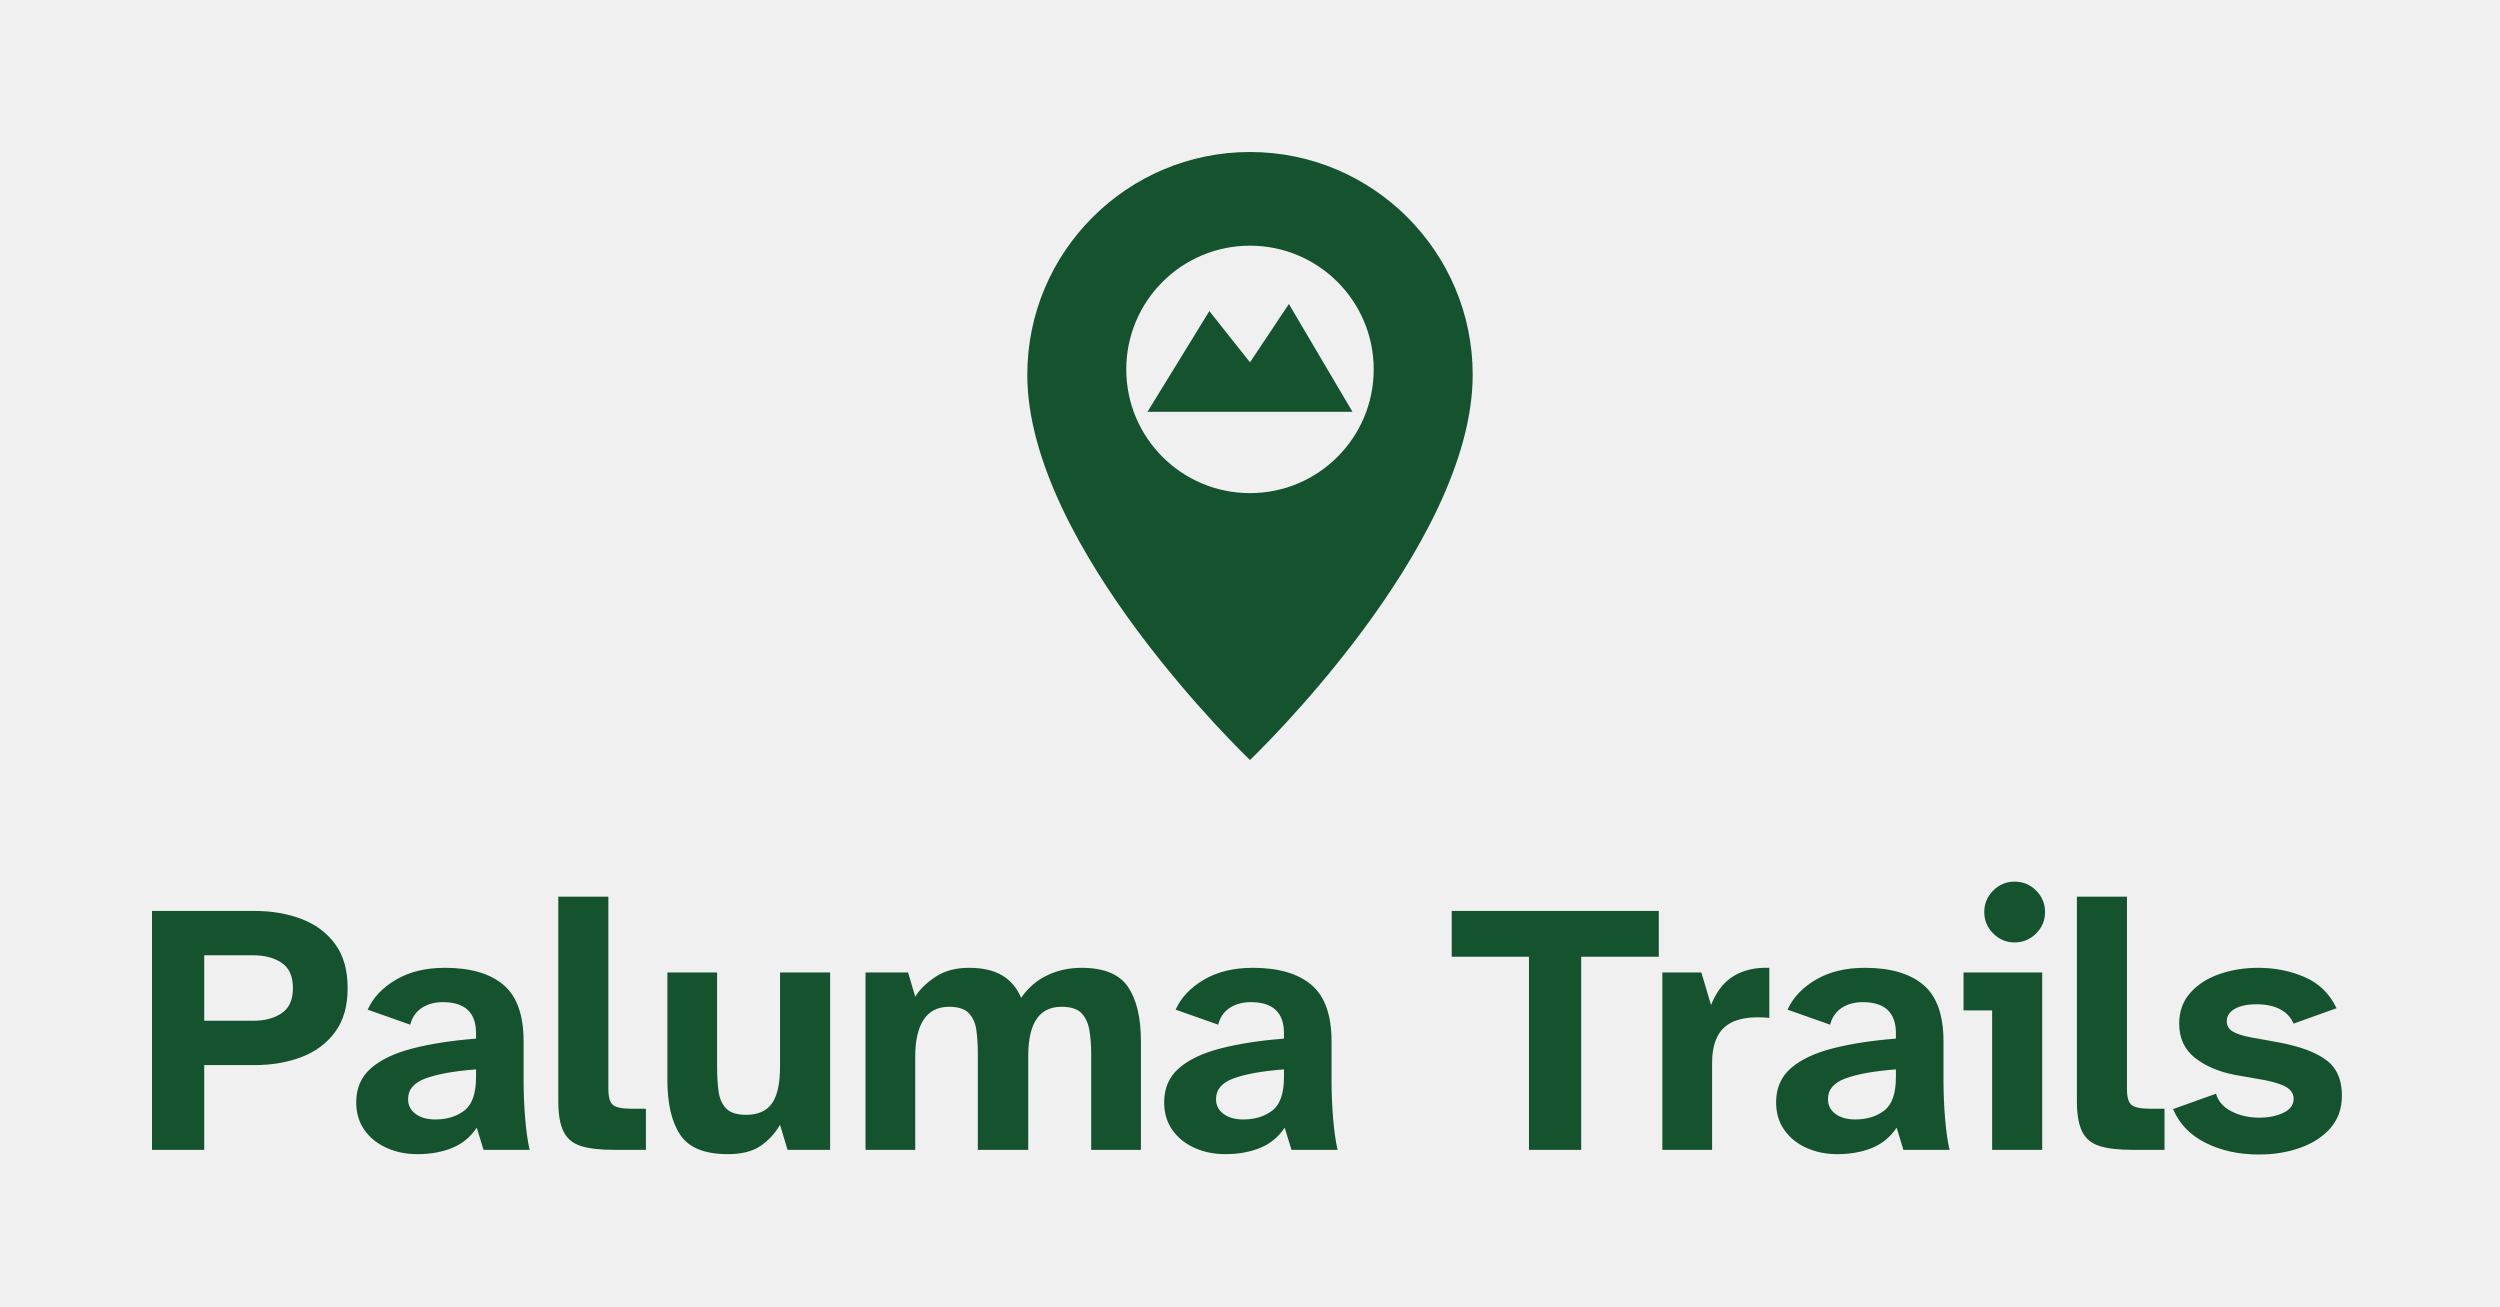
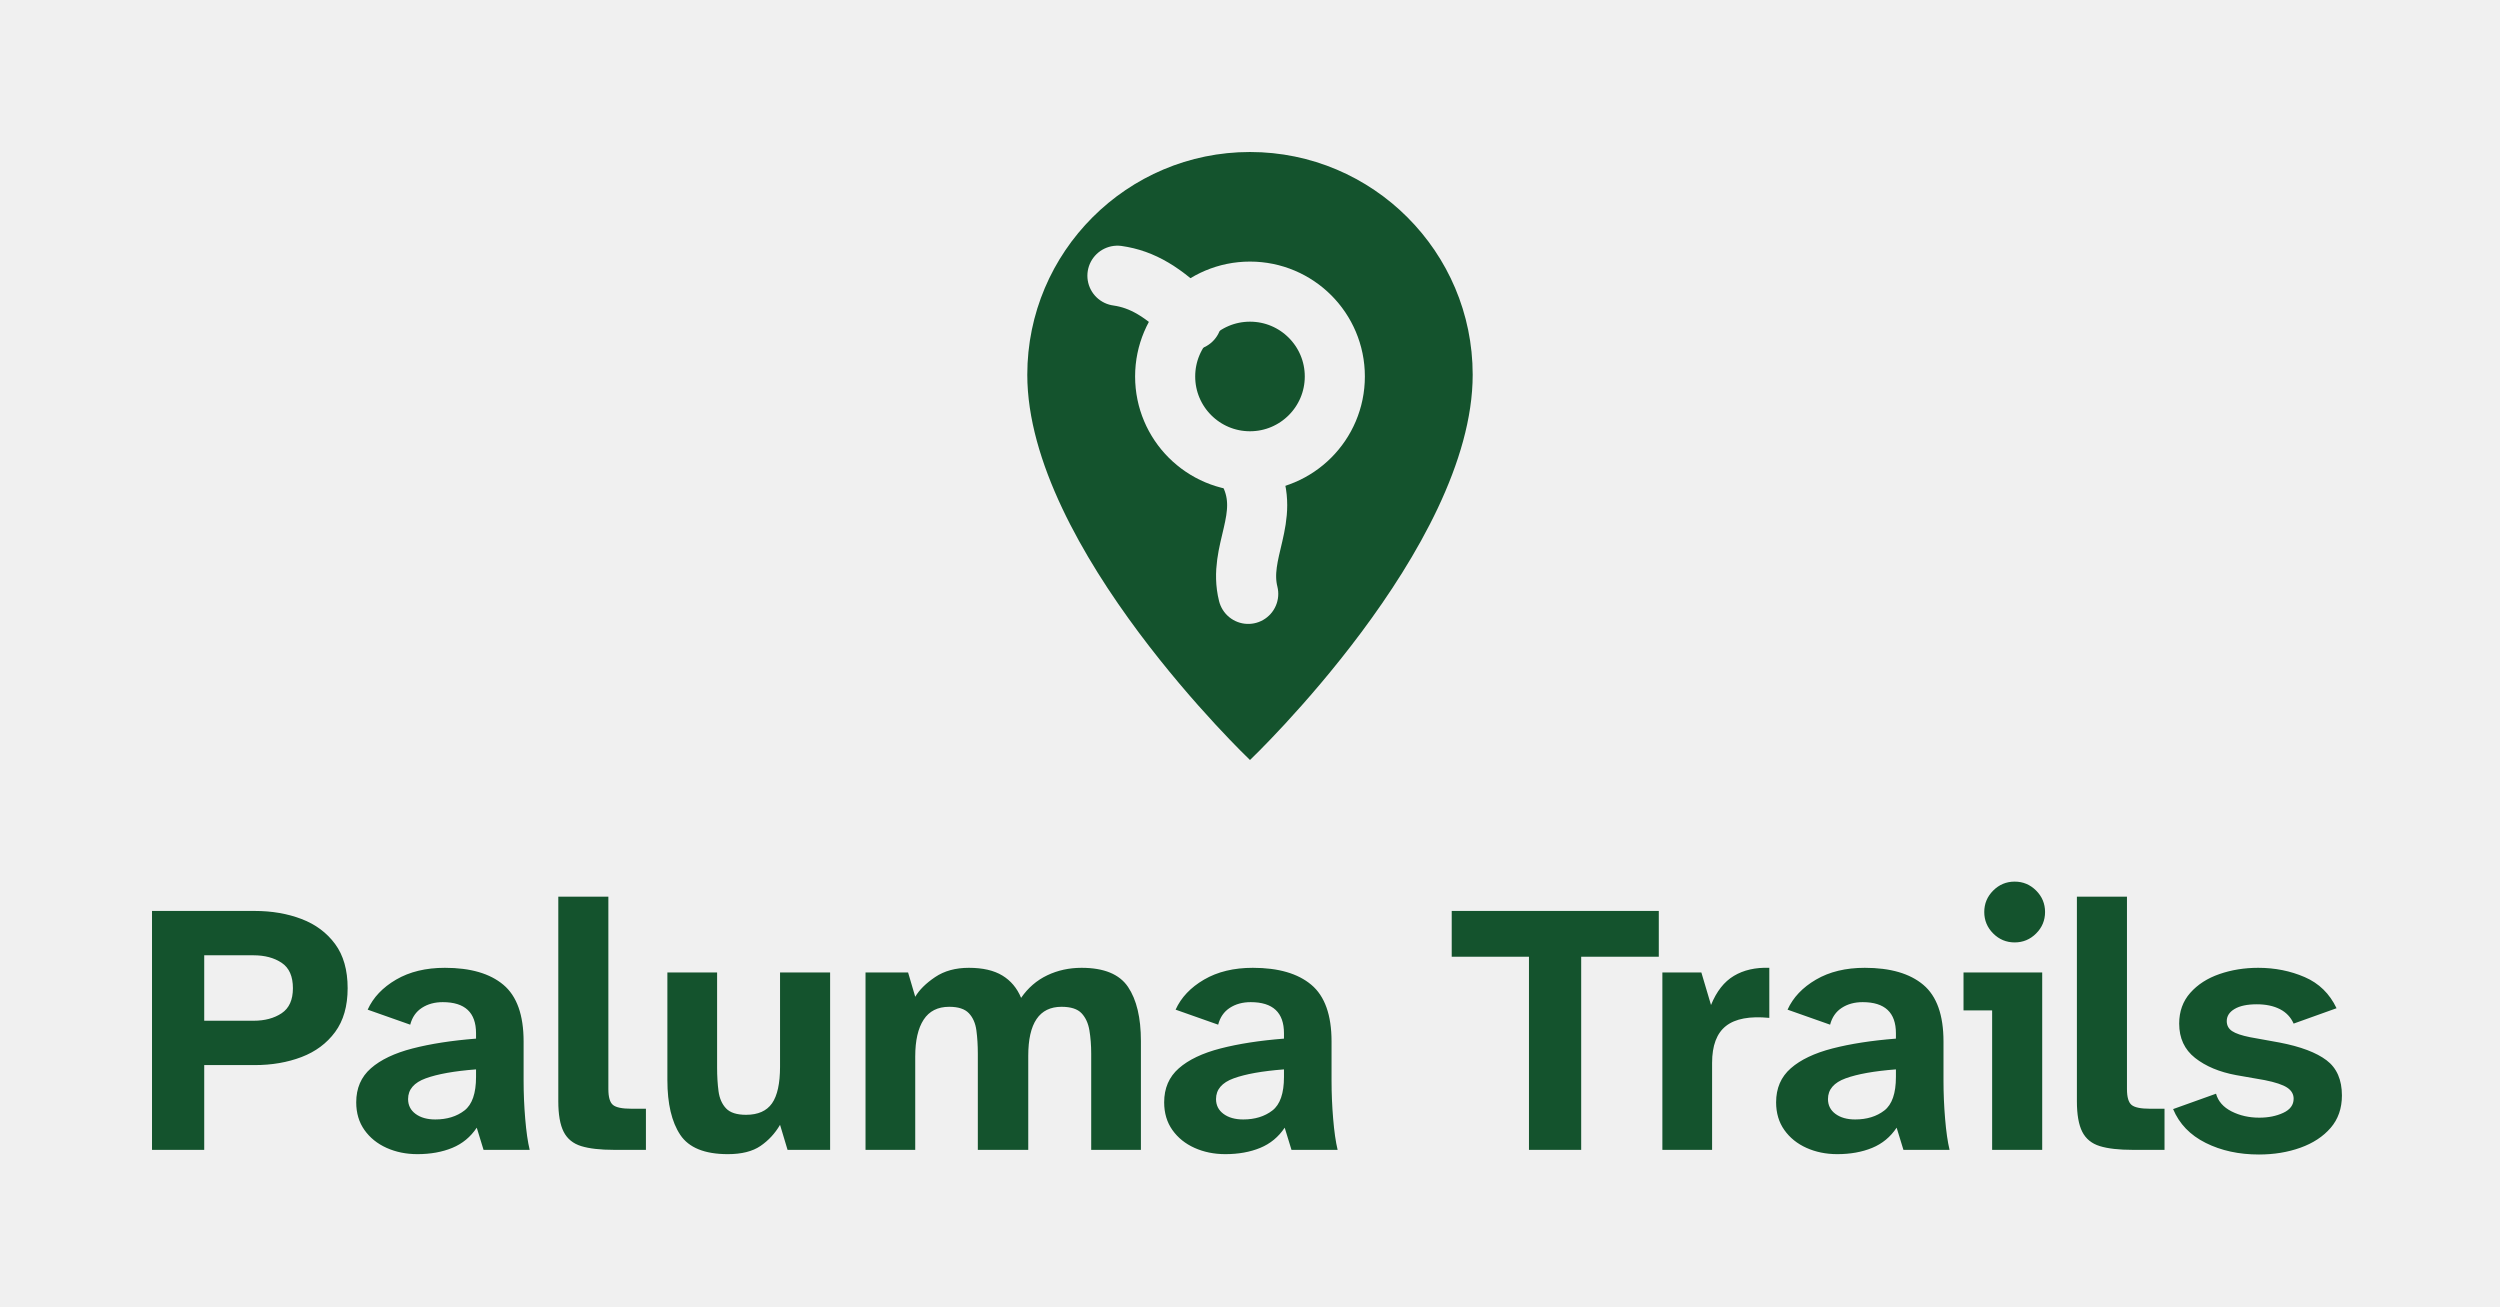
<svg xmlns="http://www.w3.org/2000/svg" width="699" height="365.3" viewBox="0 0 699 365.3" role="img" aria-label="Paluma Trails">
-   <path transform="translate(287.23 42.50) scale(0.24709) translate(-260 -176)" fill="#14532D" fill-rule="evenodd" d="M512 176C373 176 260 289 260 428C260 624 512 864 512 864C512 864 764 624 764 428C764 289 651 176 512 176ZM372 422A140 140 0 1 0 652 422A140 140 0 1 0 372 422ZM396 470L466 356L512 414L556 348L628 470Z" />
+   <g transform="translate(287.23 42.50) scale(0.24709) translate(-260 -176)">
+     <mask id="pin2">
+       <rect x="252" y="168" width="520" height="704" fill="#fff" />
+       <g fill="none" stroke="#000" stroke-width="68" stroke-linecap="round">
+         <circle cx="512" cy="430" r="96" />
+         <path d="M512 540C536 590 498 628 510 676" />
+         <path d="M446 366C414 334 390 320 362 316" />
+       </g>
+     </mask>
+     <path fill="#14532D" mask="url(#pin2)" d="M512 176C373 176 260 289 260 428C260 624 512 864 512 864C512 864 764 624 764 428C764 289 651 176 512 176Z" />
+   </g>
  <path transform="translate(36.50 321.50)" fill="#14532D" d="M6 0V-66.8H34.7Q41.9 -66.8 47.8 -64.55Q53.7 -62.3 57.2 -57.55Q60.7 -52.8 60.7 -45.2Q60.7 -37.7 57.2 -32.95Q53.7 -28.2 47.8 -25.95Q41.9 -23.7 34.7 -23.7H20.6V0ZM20.6 -36.1H34.4Q39.1 -36.1 42.25 -38.2Q45.4 -40.3 45.4 -45.2Q45.4 -50.2 42.25 -52.3Q39.1 -54.4 34.4 -54.4H20.6ZM80.2 1.2Q75.5 1.2 71.6 -0.55Q67.7 -2.3 65.4 -5.55Q63.1 -8.8 63.1 -13.3Q63.1 -19.2 67.2 -22.8Q71.3 -26.4 78.85 -28.35Q86.4 -30.3 96.6 -31.1V-32.6Q96.6 -41.3 87.3 -41.3Q83.9 -41.3 81.45 -39.7Q79 -38.1 78.2 -35L66.3 -39.2Q68.6 -44.3 74.25 -47.6Q79.9 -50.9 87.9 -50.9Q98.6 -50.9 104.25 -46.15Q109.9 -41.4 109.9 -30.3V-19.3Q109.9 -14.1 110.35 -8.7Q110.8 -3.3 111.6 0H98.7L96.8 -6.2Q94.2 -2.3 89.95 -0.55Q85.7 1.2 80.2 1.2ZM85.2 -8.5Q90.1 -8.5 93.35 -11Q96.6 -13.5 96.6 -20.4V-22.5Q87.5 -21.8 82.55 -20Q77.6 -18.2 77.6 -14.2Q77.6 -11.6 79.7 -10.05Q81.8 -8.5 85.2 -8.5ZM135.2 0Q129.4 0 126 -1.05Q122.6 -2.1 121.1 -5.05Q119.6 -8 119.6 -13.6V-70.8H133.6V-17Q133.6 -13.6 134.9 -12.55Q136.2 -11.5 140 -11.5H144.1V0ZM167 1.2Q157.3 1.2 153.7 -4.2Q150.1 -9.6 150.1 -19.5V-49.6H164V-23Q164 -19.4 164.4 -16.4Q164.8 -13.4 166.5 -11.6Q168.2 -9.8 172.1 -9.8Q177.1 -9.8 179.35 -13Q181.6 -16.2 181.6 -23.3V-49.6H195.6V0H183.7L181.6 -7Q179.5 -3.4 176.15 -1.1Q172.8 1.2 167 1.2ZM205.5 0V-49.6H217.4L219.4 -42.8Q221.1 -45.7 224.95 -48.3Q228.8 -50.9 234.4 -50.9Q240.2 -50.9 243.75 -48.75Q247.3 -46.6 249 -42.5Q251.9 -46.7 256.3 -48.8Q260.7 -50.9 265.9 -50.9Q275.3 -50.9 278.9 -45.55Q282.5 -40.2 282.5 -30.4V0H268.6V-26.9Q268.6 -30.4 268.1 -33.4Q267.6 -36.4 265.9 -38.2Q264.2 -40 260.3 -40Q251 -40 251 -26.3V0H236.9V-26.9Q236.9 -30.4 236.5 -33.4Q236.1 -36.4 234.4 -38.2Q232.7 -40 228.9 -40Q224.1 -40 221.75 -36.4Q219.4 -32.8 219.4 -26.1V0ZM306.1 1.2Q301.4 1.2 297.5 -0.55Q293.6 -2.3 291.3 -5.55Q289 -8.8 289 -13.3Q289 -19.2 293.1 -22.8Q297.2 -26.4 304.75 -28.35Q312.3 -30.3 322.5 -31.1V-32.6Q322.5 -41.3 313.2 -41.3Q309.8 -41.3 307.35 -39.7Q304.9 -38.1 304.1 -35L292.2 -39.2Q294.5 -44.3 300.15 -47.6Q305.8 -50.9 313.8 -50.9Q324.5 -50.9 330.15 -46.15Q335.8 -41.4 335.8 -30.3V-19.3Q335.8 -14.1 336.25 -8.7Q336.7 -3.3 337.5 0H324.6L322.7 -6.2Q320.1 -2.3 315.85 -0.55Q311.6 1.2 306.1 1.2ZM311.1 -8.5Q316 -8.5 319.25 -11Q322.5 -13.5 322.5 -20.4V-22.5Q313.4 -21.8 308.45 -20Q303.5 -18.2 303.5 -14.2Q303.5 -11.6 305.6 -10.05Q307.7 -8.5 311.1 -8.5ZM391 0V-54H369.4V-66.8H427.3V-54H405.6V0ZM428.3 0V-49.6H439.2L441.9 -40.5Q444.2 -46.2 448.3 -48.65Q452.4 -51.1 458.2 -50.9V-36.9Q450 -37.7 446.1 -34.65Q442.2 -31.6 442.2 -24.3V0ZM477.2 1.2Q472.5 1.2 468.6 -0.55Q464.7 -2.3 462.4 -5.55Q460.1 -8.8 460.1 -13.3Q460.1 -19.2 464.2 -22.8Q468.3 -26.4 475.85 -28.35Q483.4 -30.3 493.6 -31.1V-32.6Q493.6 -41.3 484.3 -41.3Q480.9 -41.3 478.45 -39.7Q476 -38.1 475.2 -35L463.3 -39.2Q465.6 -44.3 471.25 -47.6Q476.9 -50.9 484.9 -50.9Q495.6 -50.9 501.25 -46.15Q506.9 -41.4 506.9 -30.3V-19.3Q506.9 -14.1 507.35 -8.7Q507.8 -3.3 508.6 0H495.7L493.8 -6.2Q491.2 -2.3 486.95 -0.55Q482.7 1.2 477.2 1.2ZM482.2 -8.5Q487.1 -8.5 490.35 -11Q493.6 -13.5 493.6 -20.4V-22.5Q484.5 -21.8 479.55 -20Q474.6 -18.2 474.6 -14.2Q474.6 -11.6 476.7 -10.05Q478.8 -8.5 482.2 -8.5ZM520.5 0V-39H512.5V-49.6H534.5V0ZM526.8 -58Q523.3 -58 520.8 -60.5Q518.3 -63 518.3 -66.5Q518.3 -70 520.8 -72.5Q523.3 -75 526.8 -75Q530.3 -75 532.8 -72.5Q535.3 -70 535.3 -66.5Q535.3 -63 532.8 -60.5Q530.3 -58 526.8 -58ZM559.8 0Q554 0 550.6 -1.05Q547.2 -2.1 545.7 -5.05Q544.2 -8 544.2 -13.6V-70.8H558.2V-17Q558.2 -13.6 559.5 -12.55Q560.8 -11.5 564.6 -11.5H568.7V0ZM595.1 1.3Q586.7 1.3 580.2 -1.95Q573.7 -5.2 571.1 -11.4L583.1 -15.7Q584 -12.5 587.45 -10.75Q590.9 -9 595.2 -9Q599 -9 601.9 -10.35Q604.8 -11.7 604.8 -14.3Q604.8 -16.2 603 -17.4Q601.2 -18.6 596.7 -19.5L588.7 -20.9Q581.7 -22.2 577.25 -25.7Q572.8 -29.2 572.8 -35.3Q572.8 -40.4 575.9 -43.9Q579 -47.4 584.05 -49.15Q589.1 -50.9 594.9 -50.9Q601.9 -50.9 607.9 -48.3Q613.9 -45.7 616.8 -39.6L604.8 -35.3Q603.6 -38 600.95 -39.35Q598.3 -40.7 594.5 -40.7Q590.5 -40.7 588.3 -39.4Q586.1 -38.1 586.1 -36Q586.1 -34.2 587.6 -33.2Q589.1 -32.2 592.6 -31.5L600.9 -30Q609.7 -28.3 614 -25.05Q618.3 -21.8 618.3 -15.2Q618.3 -9.8 615.15 -6.15Q612 -2.5 606.7 -0.6Q601.4 1.3 595.1 1.3Z" />
</svg>
